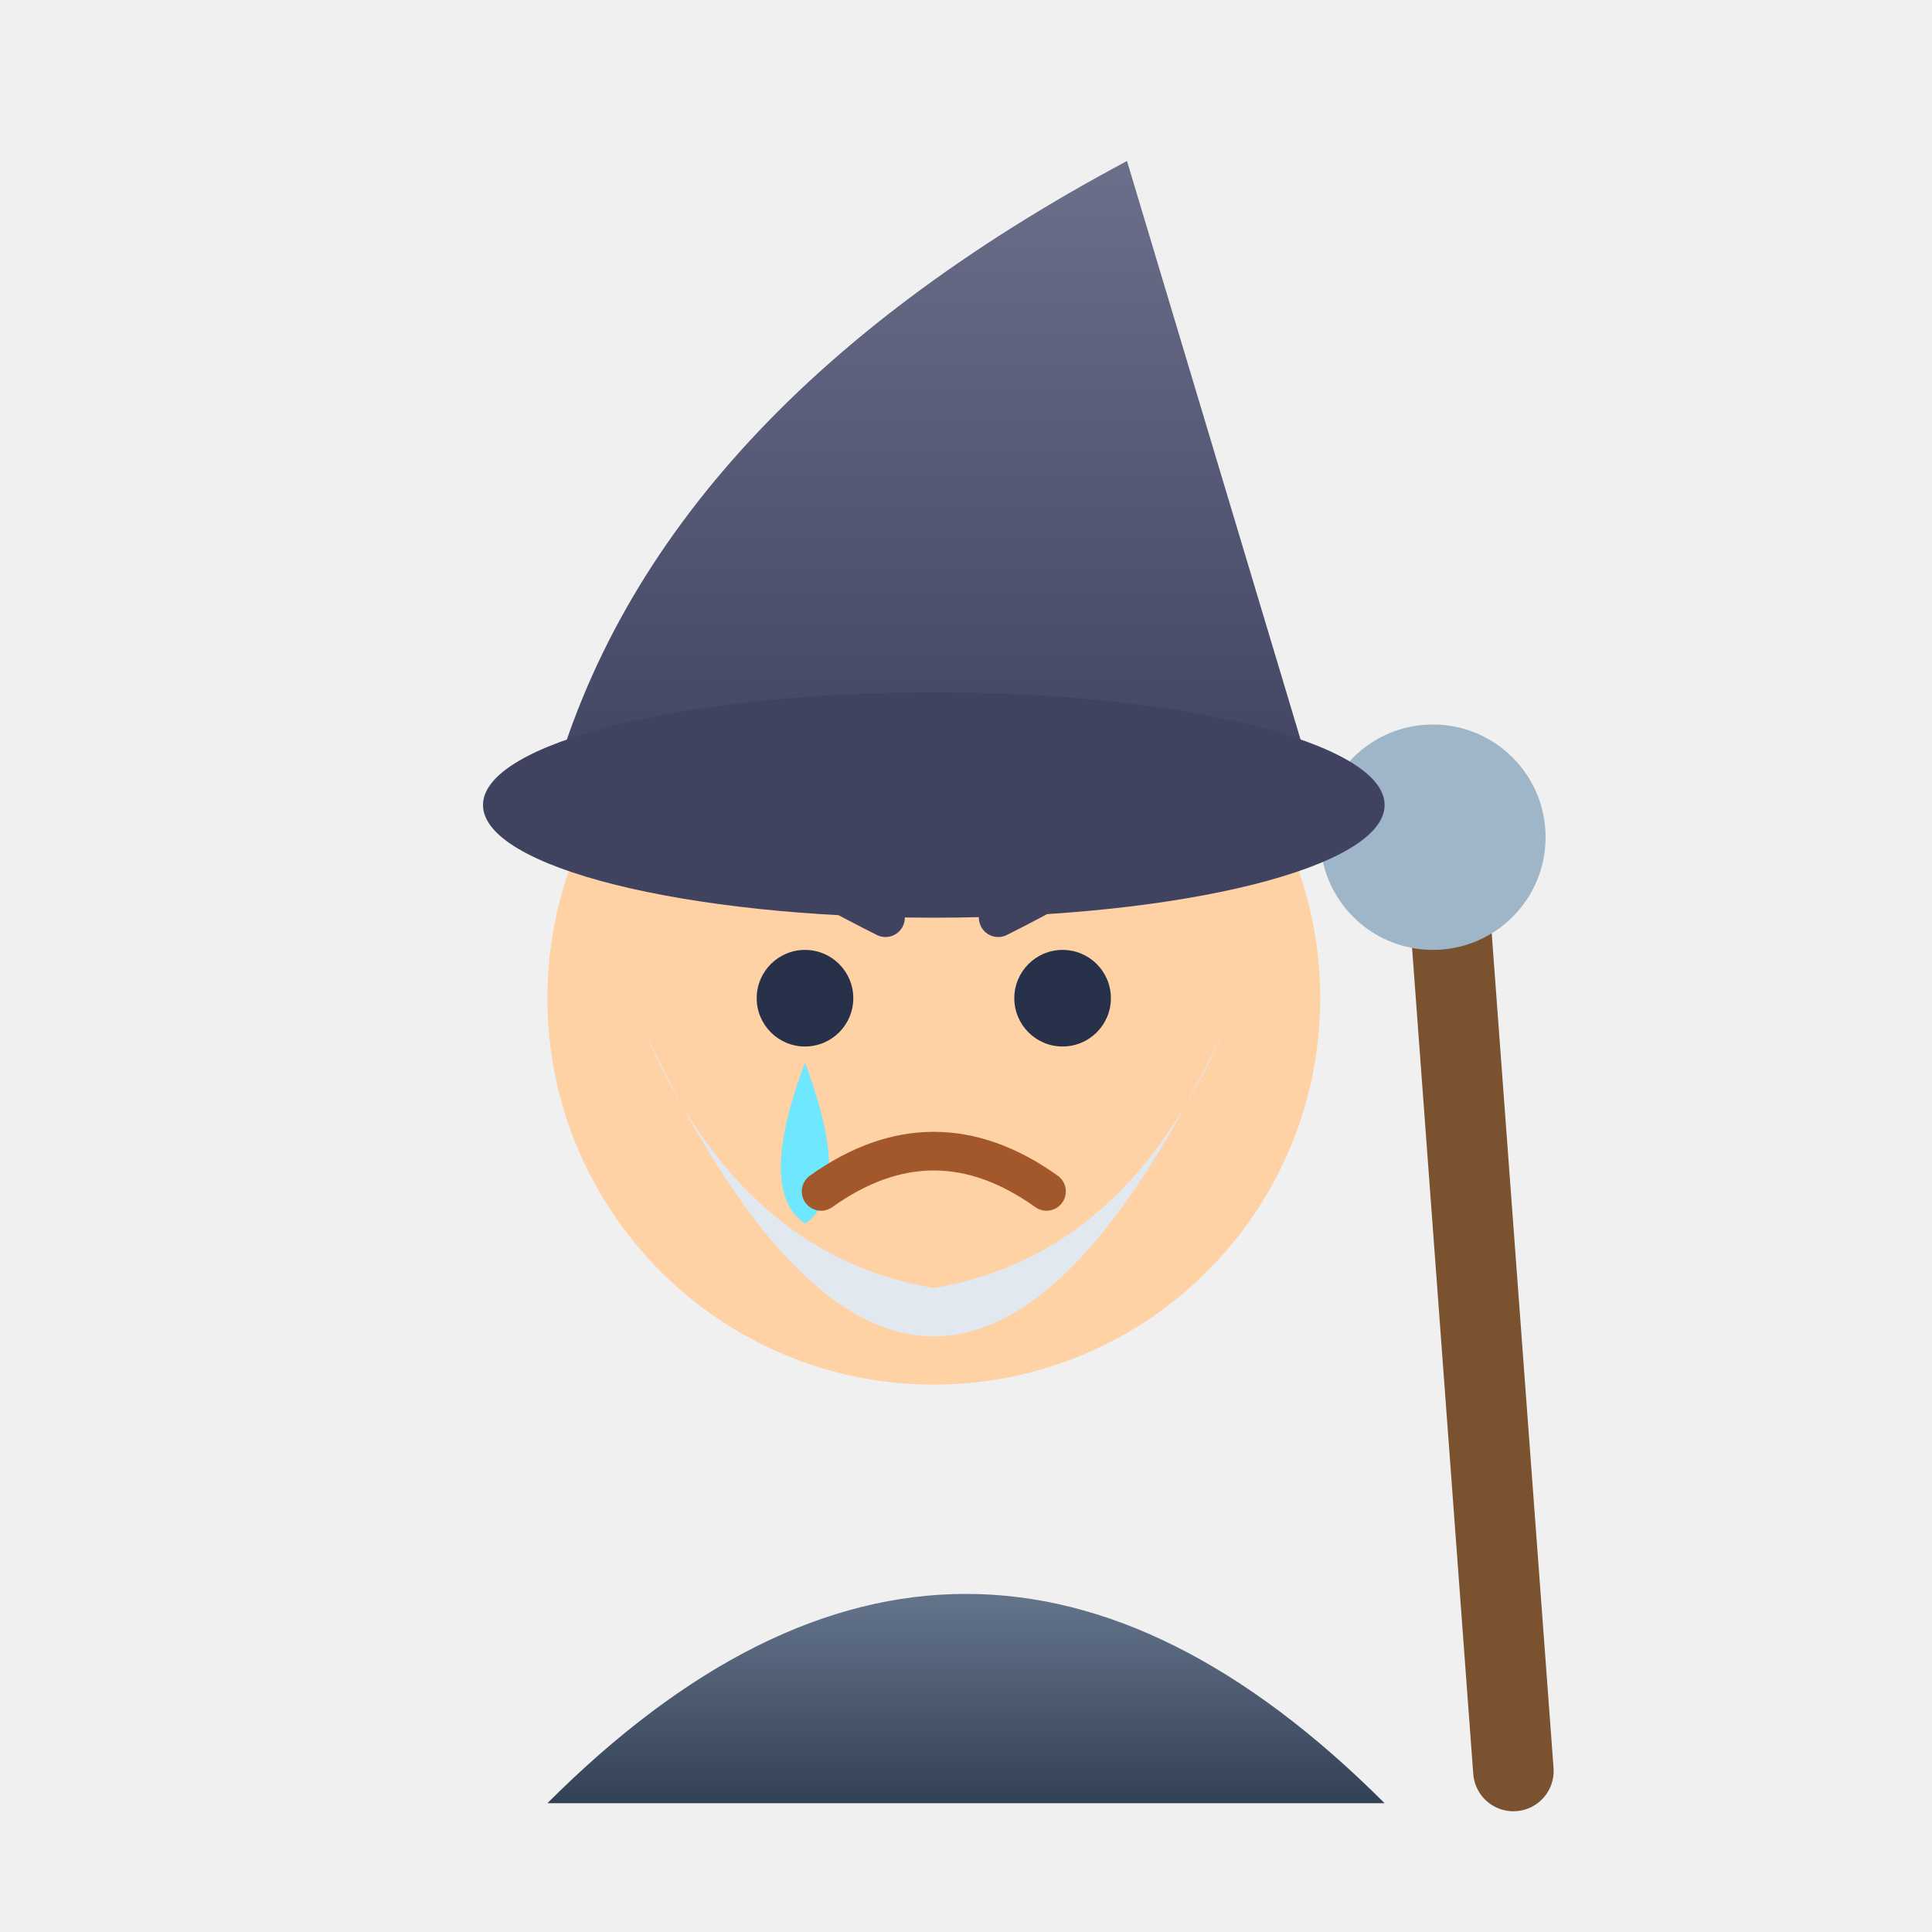
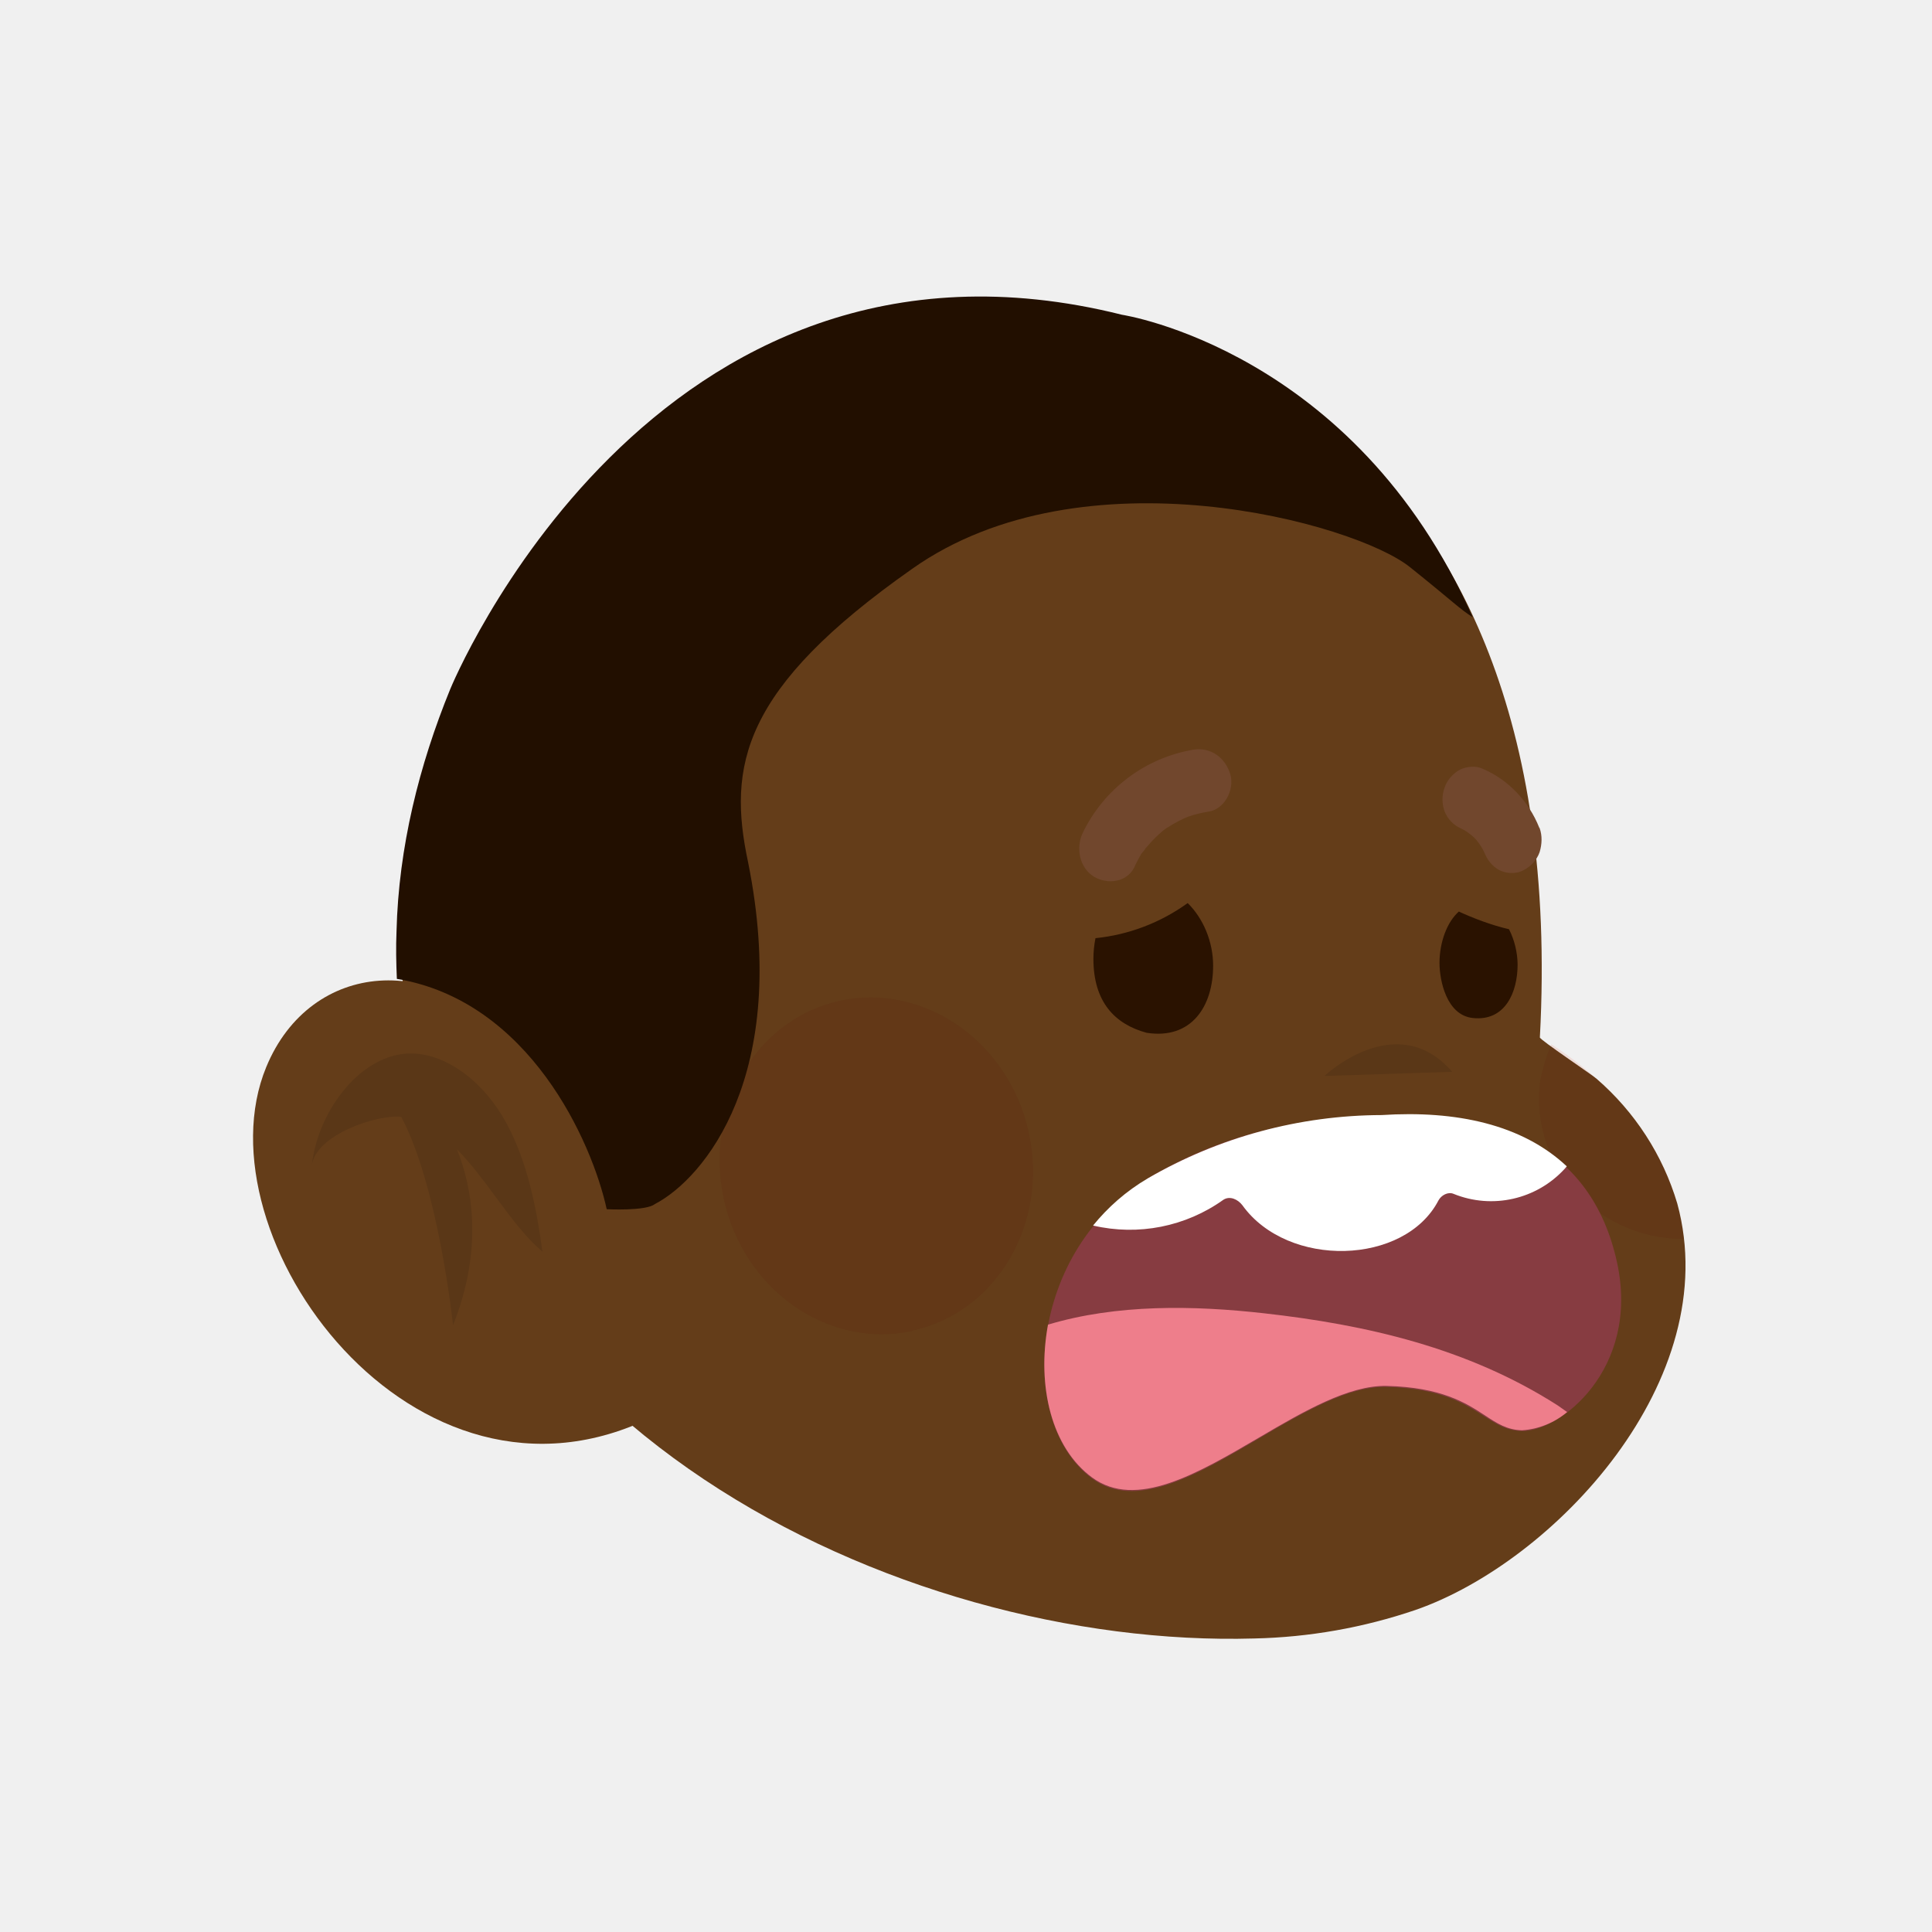
- <svg xmlns="http://www.w3.org/2000/svg" viewBox="0 0 120 120" width="120" height="120">
-   <defs>
-     <linearGradient id="hatT" x1="0" y1="0" x2="0" y2="1">
-       <stop offset="0" stop-color="#6b6f8a" />
-       <stop offset="1" stop-color="#3f4360" />
-     </linearGradient>
-     <linearGradient id="robeT" x1="0" y1="0" x2="0" y2="1">
-       <stop offset="0" stop-color="#64748b" />
-       <stop offset="1" stop-color="#334155" />
-     </linearGradient>
-   </defs>
-   <line x1="90" y1="56" x2="94" y2="110" stroke="#7a5230" stroke-width="5" stroke-linecap="round" />
-   <circle cx="89" cy="52" r="7" fill="#9fb6c9" />
-   <path d="M34 112 Q60 86 86 112 Z" fill="url(#robeT)" />
-   <circle cx="58" cy="62" r="24" fill="#ffd2a6" />
-   <path d="M40 64 Q58 102 76 64 Q70 78 58 80 Q46 78 40 64 Z" fill="#e2e8f0" />
-   <path d="M70 10 Q40 26 34 50 L82 50 Z" fill="url(#hatT)" />
-   <ellipse cx="58" cy="50" rx="28" ry="7" fill="#3f4360" />
-   <path d="M46 52 q5 3 9 5" stroke="#3f4360" stroke-width="2.4" fill="none" stroke-linecap="round" />
-   <path d="M71 52 q-5 3 -9 5" stroke="#3f4360" stroke-width="2.4" fill="none" stroke-linecap="round" />
-   <circle cx="50" cy="62" r="3" fill="#27324a" />
-   <circle cx="66" cy="62" r="3" fill="#27324a" />
-   <path d="M50 66 q-3 8 0 10 q3 -2 0 -10 z" fill="#6ee7ff" />
-   <path d="M51 74 q7 -5 14 0" stroke="#a3582b" stroke-width="2.4" fill="none" stroke-linecap="round" />
+ <svg xmlns="http://www.w3.org/2000/svg" viewBox="0 0 480 480" fill="none" shape-rendering="auto">
+   <mask id="viewboxMask">
+     <rect width="480" height="480" rx="57.6" ry="57.6" x="0" y="0" fill="#fff" />
+   </mask>
+   <g mask="url(#viewboxMask)">
+     <g transform="matrix(.85775 0 0 .85427 52 47)">
+       <path d="M264 38.6s131.4 20.6 121.4 208.1c0 .7 15.2 10.9 16.4 12a77.1 77.1 0 0 1 23.4 36.3c13.9 51.3-35.7 104.2-75.8 118.2a155 155 0 0 1-46.7 8.3c-103.1 3-239.7-62.7-246.7-191a202.7 202.7 0 0 1 15.1-83.9c0 .1 57.4-142.5 192.9-108Z" fill="#643d19" />
+       <path d="M388.7 248.7a57 57 0 0 0-3.2 10.5 40 40 0 0 0 8.5 30.4 42.3 42.3 0 0 0 33 15.7c-3.2-31.7-29-50.7-38.3-56.6ZM203.5 332c24.4-5.2 39.6-31 33.9-57.5-5.7-26.5-30.2-43.7-54.6-38.5-24.4 5.3-39.5 31-33.8 57.6 5.7 26.5 30.1 43.7 54.5 38.5Z" fill="#DC2400" style="mix-blend-mode:multiply" opacity=".1" />
+       <path opacity=".1" d="M323 257.9s20.9-19.9 37-1.2Z" fill="#000" />
+       <path d="M128.7 356.9C59.3 391.7-3.7 304.4 16.5 255.3c12.9-31.4 50.4-33.8 72.1-5.2a185 185 0 0 1 29.1 59.1" fill="#643d19" />
+       <path opacity=".1" d="M71.5 279c9 9 16.1 22.5 25 30-1.7-12.5-4.3-26-10.4-37.3-6.2-11.6-17.5-21-29-20.3-14.2 1-25.9 17.6-27.4 32.6 1-9 19-15 25.9-14.2 10.8 20.4 15 60.6 15 60.6 9-22.7 5.4-40.7 1-51.5Z" fill="#000" />
+     </g>
+     <g transform="matrix(.85472 0 0 .855 19 -17)">
+       <path d="M311.4 362.3C339 346 362.6 345 379.3 344c33.3-2 61.1 8.8 68.5 42.7 6.8 31.2-16.9 49.4-27.8 49-11-.3-13.3-12.2-39.3-12.8-26-.6-63.4 42.9-85.5 26.6-22.2-16.4-18.4-66.6 16.2-87Z" fill="#873C41" />
+       <path d="M433.3 430.2a22.8 22.8 0 0 1-13.1 5.3c-4.3-.1-7.3-2-10.9-4.4-5.5-3.6-12.6-8.1-28.5-8.5-11-.2-24.1 7.4-37.2 15.1-17.8 10.4-35.6 20.9-48.4 11.5-11.7-8.6-16.1-26.4-12.8-44.4 20-6 42.3-5.6 62.8-3.3 29.5 3.3 59.2 10 85.4 26.8a84 84 0 0 1 2.7 1.9Z" fill="#EE7E8B" />
+       <path d="M333.4 368.5a46.8 46.8 0 0 1-37.9 7.5c4.3-5.3 9.6-10 15.9-13.7a136.3 136.3 0 0 1 68-18.4c21.6-1.4 40.8 2.7 53.8 14.9l-.6.7a29 29 0 0 1-32.3 7.3c-1.6-.7-3.6.4-4.4 1.9-9.8 18.9-43.8 19.8-57 1.4-1.3-1.7-3.6-2.8-5.5-1.6Z" fill="#fff" />
+     </g>
+     <g transform="matrix(.85472 0 0 .855 19 -17)">
+       <path d="M401.9 284.8c3.9 1.8 9.3 3.9 14.5 5.1 1.6 3.1 2.5 6.9 2.5 10.3 0 8-3.6 16.5-13 15.5-7.7-.8-9.7-11-9.7-16 0-6 2.2-12 5.7-15ZM296.2 292.5c-.4 2-.6 4-.6 6 0 12.5 6.2 19 15.5 21.5 13 2 19.3-7.7 19.3-19.5 0-7-2.9-13.8-7.4-18.2a55.3 55.3 0 0 1-26.8 10.2Z" fill="#2A1200" />
+       <path d="M324.8 237.7a43.9 43.9 0 0 0-32.3 24.2c-2 4.2-1.1 10 3.2 12.7 4 2.4 9.6 1.7 11.8-2.7.6-1.4 1.3-2.6 2-3.9.3-.4 1.1-1.2 1.3-1.7l.4-.4a37.4 37.4 0 0 1 4.7-4.7c.5-.3 1-.8 1.5-1a34.2 34.2 0 0 1 5.7-3 36.2 36.2 0 0 1 6.1-1.5c4.4-.7 7.5-6.2 6.2-10.8-1.5-5-5.8-7.9-10.6-7.2ZM425.2 260.4c-3.1-7.8-9.1-14-16.4-17.1-2-1-4.6-.7-6.6.2-1.9 1-3.8 3-4.5 5.2a10 10 0 0 0 0 7 9 9 0 0 0 4.7 4.9l1 .5c1 .6 2 1.4 2.9 2.2 1 1 1.8 2.2 2.5 3.4l.7 1.5c.9 2.1 2.7 4 4.7 4.8 2 .8 4.6.8 6.5-.3 2-1 3.8-2.9 4.6-5.2.7-2.3.8-4.8 0-7Z" fill="#71472D" />
+     </g>
+     <g transform="matrix(.85472 0 0 .85667 18 -15)">
+       <path d="M94.2 287.6c-.2 4.6-.1 9.2.1 13.8 38.5 6.4 56.7 47.2 61 66.8 0 0 11.4.6 14-1.5 14.3-7.4 39.5-37.5 27.1-99.1-6-28-1.9-50.4 47.8-85.2 49.6-34.9 128.5-13.3 144.6-.4 13 10.4 14.3 12 18.2 14.5-34.4-77.5-101.9-87.7-101.9-87.7-136.9-34.2-195.3 108.6-195.3 108.6-9 22-15 45.8-15.6 70.2Z" fill="#220f00" />
+     </g>
+     <g transform="matrix(.85472 0 0 .85667 14 -12)" />
+   </g>
</svg>
